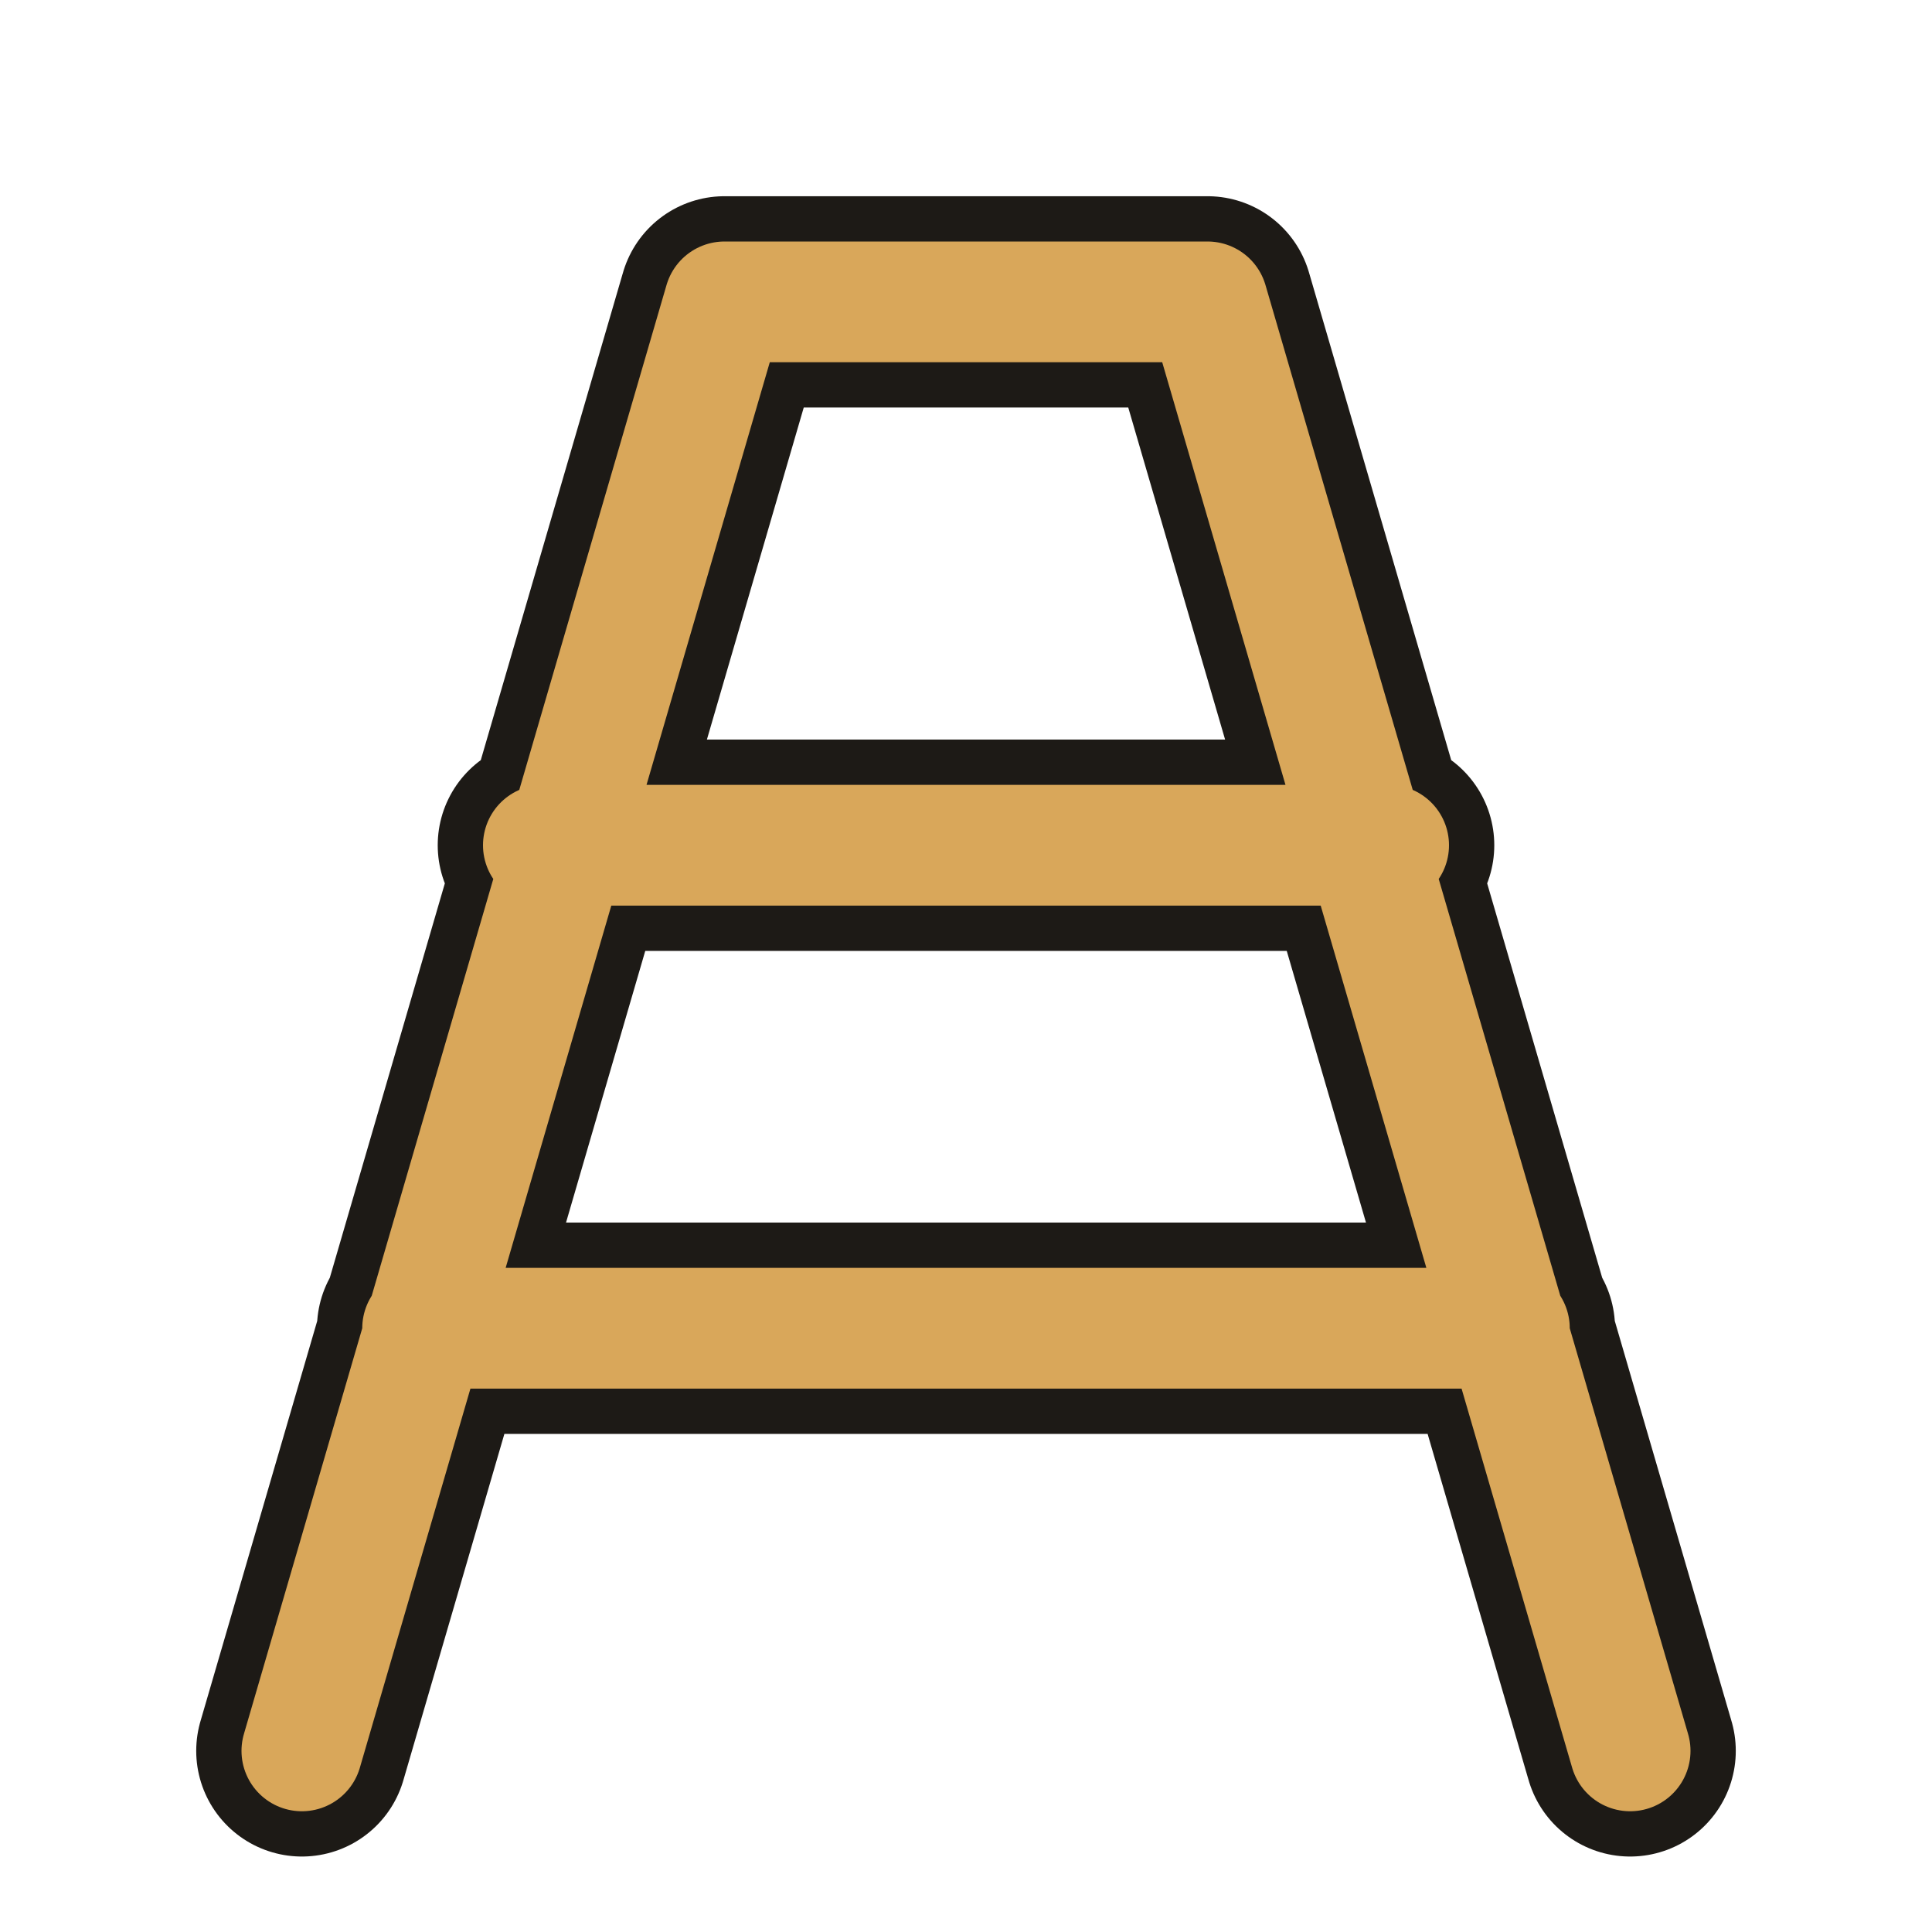
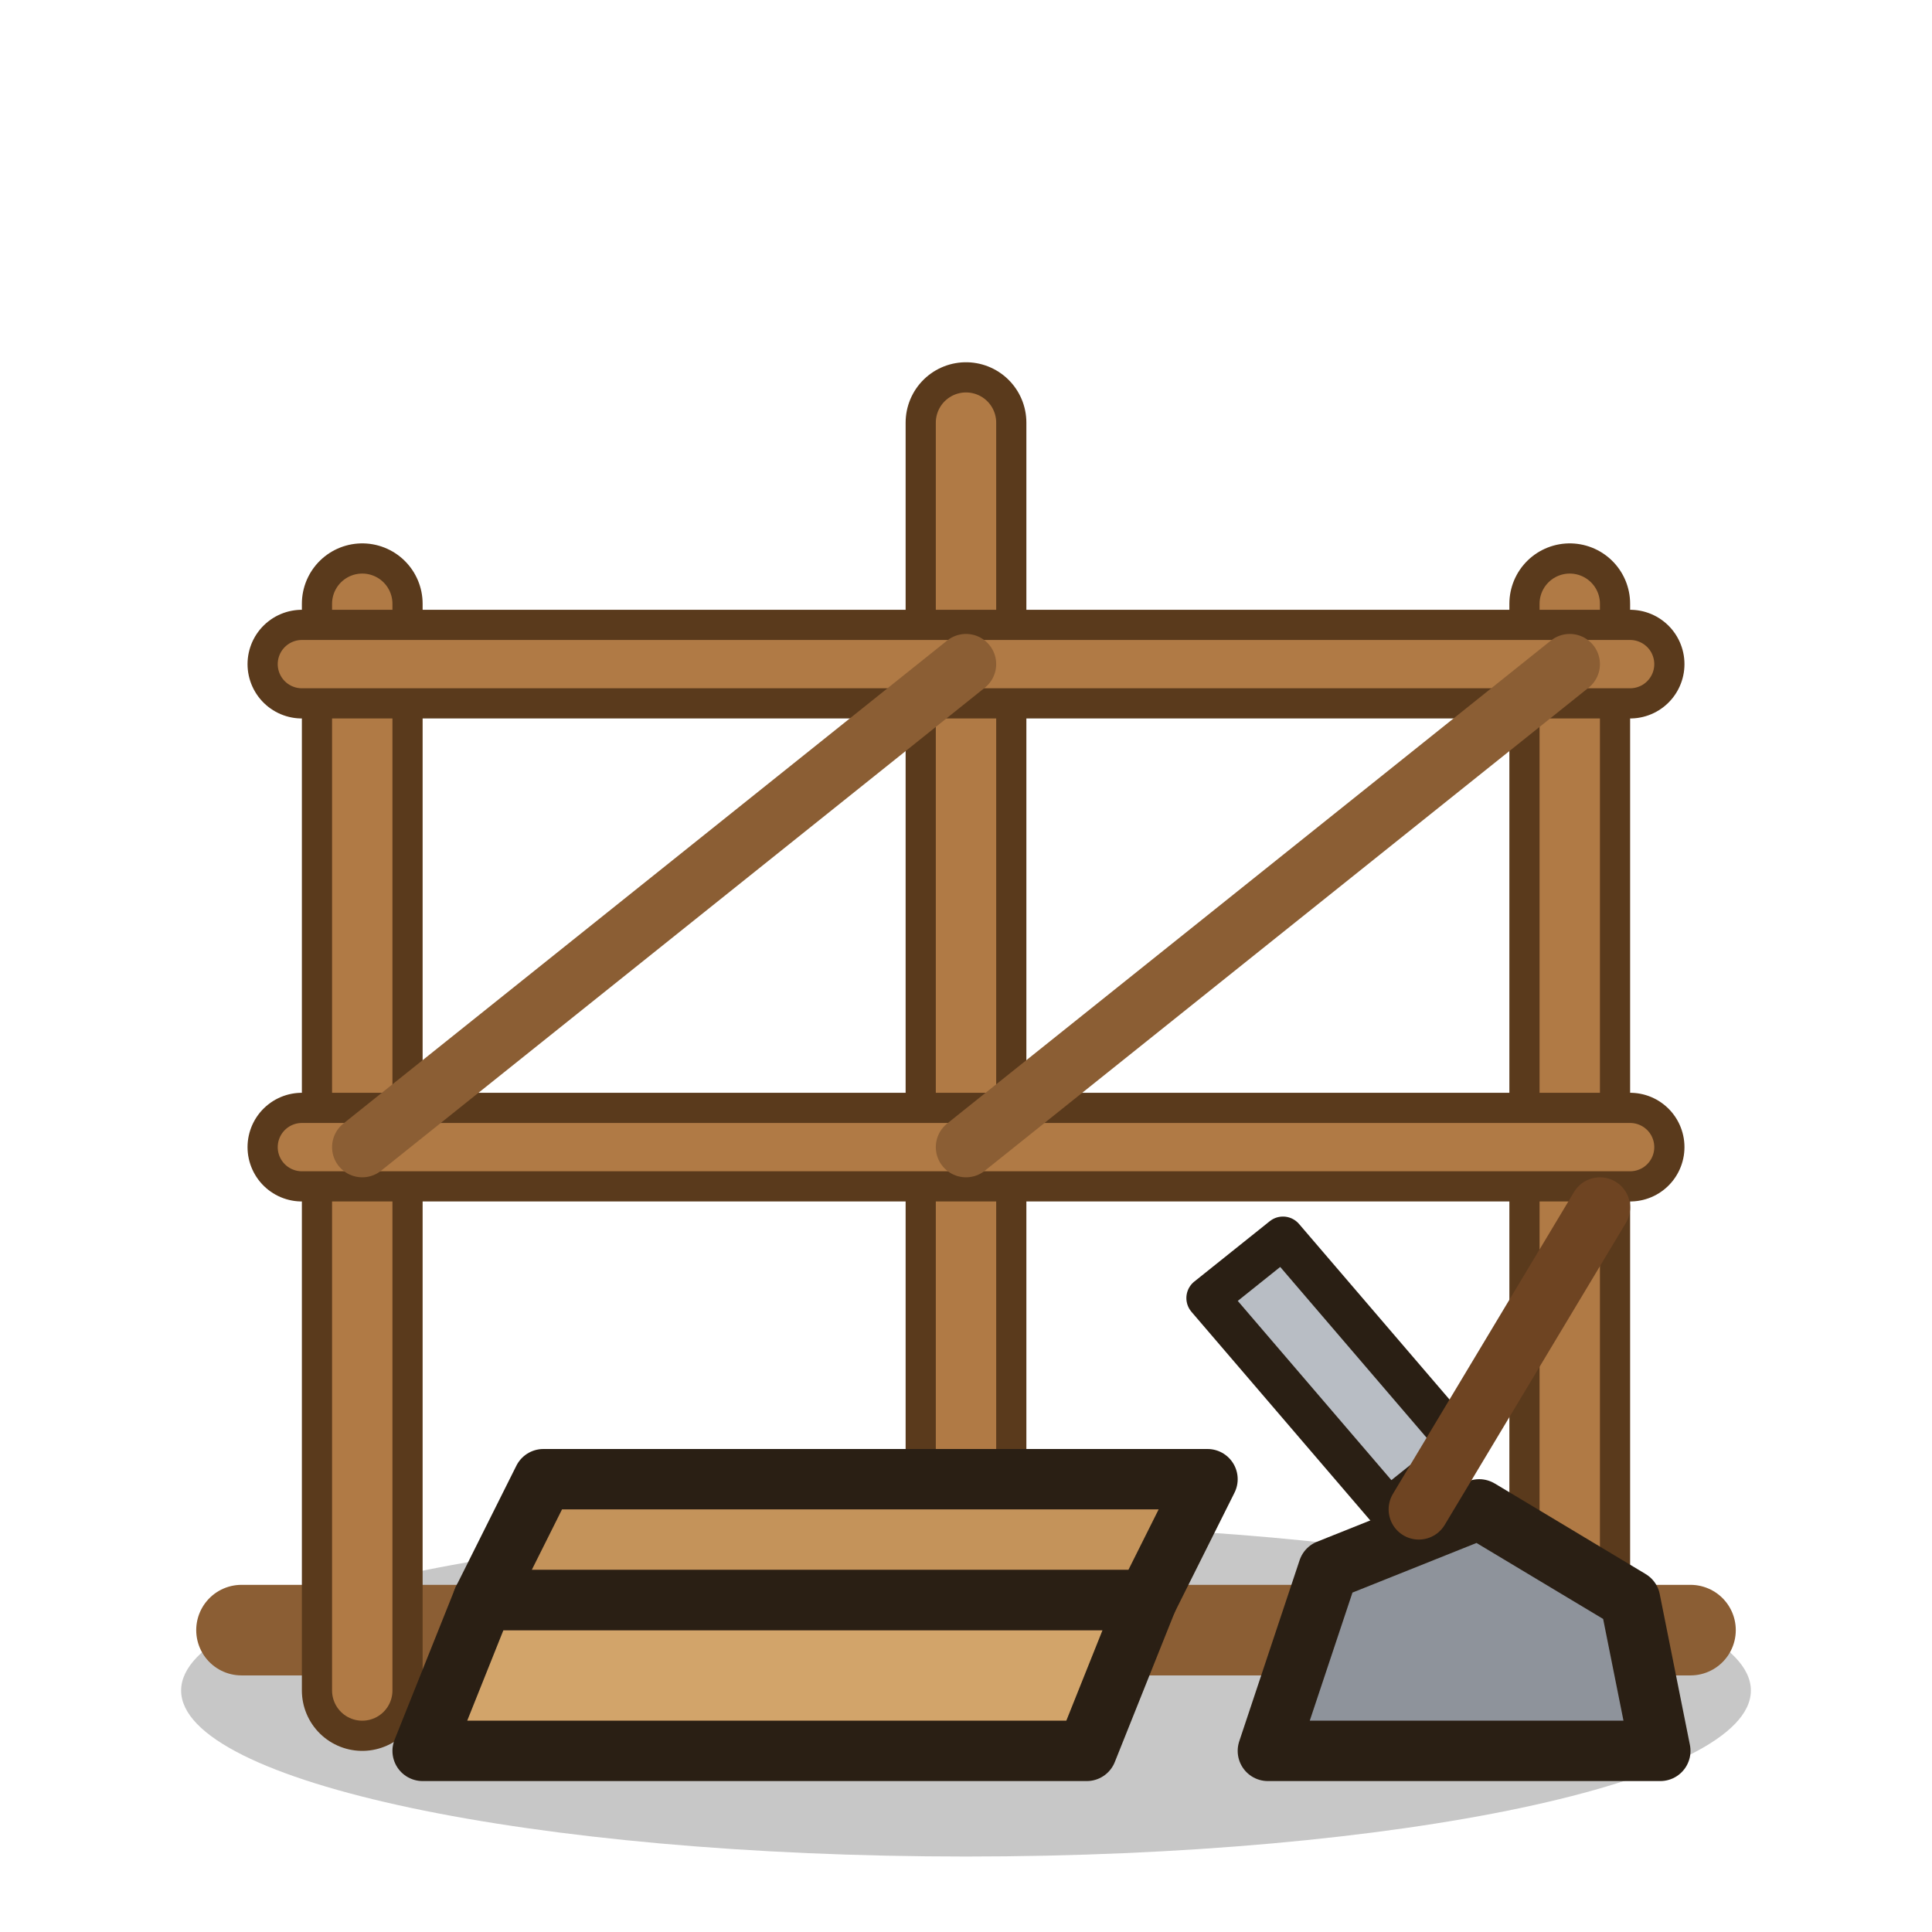
<svg xmlns="http://www.w3.org/2000/svg" width="64" height="64" viewBox="0 0 64 64">
-   <g stroke="#1d1a16" stroke-width="3" stroke-linejoin="round" stroke-linecap="round">
-     <path d="M10 58L24 10M54 58L40 10M14 44h36M18 28h28M24 10h16" fill="none" stroke-width="7" />
-     <path d="M10 58L24 10M54 58L40 10M14 44h36M18 28h28M24 10h16" fill="none" stroke="#d9a75a" stroke-width="4" />
+   <g stroke="#2a1f14" stroke-width="2" stroke-linejoin="round" stroke-linecap="round">
+     <ellipse cx="32" cy="56" rx="26" ry="5.5" fill="#000" opacity=".22" stroke="none" />
+     <path d="M8 54h48" stroke="#8b5e34" stroke-width="3" />
+     <path d="M12 56V20M52 56V20M32 56V14" stroke="#5a3a1c" stroke-width="4" />
+     <path d="M12 56V20M52 56V20M32 56V14" stroke="#b07a45" stroke-width="2" />
+     <path d="M10 22h44M10 38h44" stroke="#5a3a1c" stroke-width="3.6" />
+     <path d="M10 22h44M10 38h44" stroke="#b07a45" stroke-width="1.6" />
+     <path d="M12 38l20-16M32 38l20-16" stroke="#8b5e34" stroke-width="2" />
+     <path d="M14 58h22l2-5H16z" fill="#d2a46a" />
+     <path d="M16 53h22l2-4H18z" fill="#c4935a" />
+     <path d="M42 58l2-6 5-2 5 3 1 5z" fill="#8e939b" />
+     <path d="M46 50l-6-7 2.5-2 6 7z" fill="#b8bdc4" stroke-width="1.4" />
+     <path d="M47 50l6-10" stroke="#6e4422" stroke-width="2" />
  </g>
</svg>
